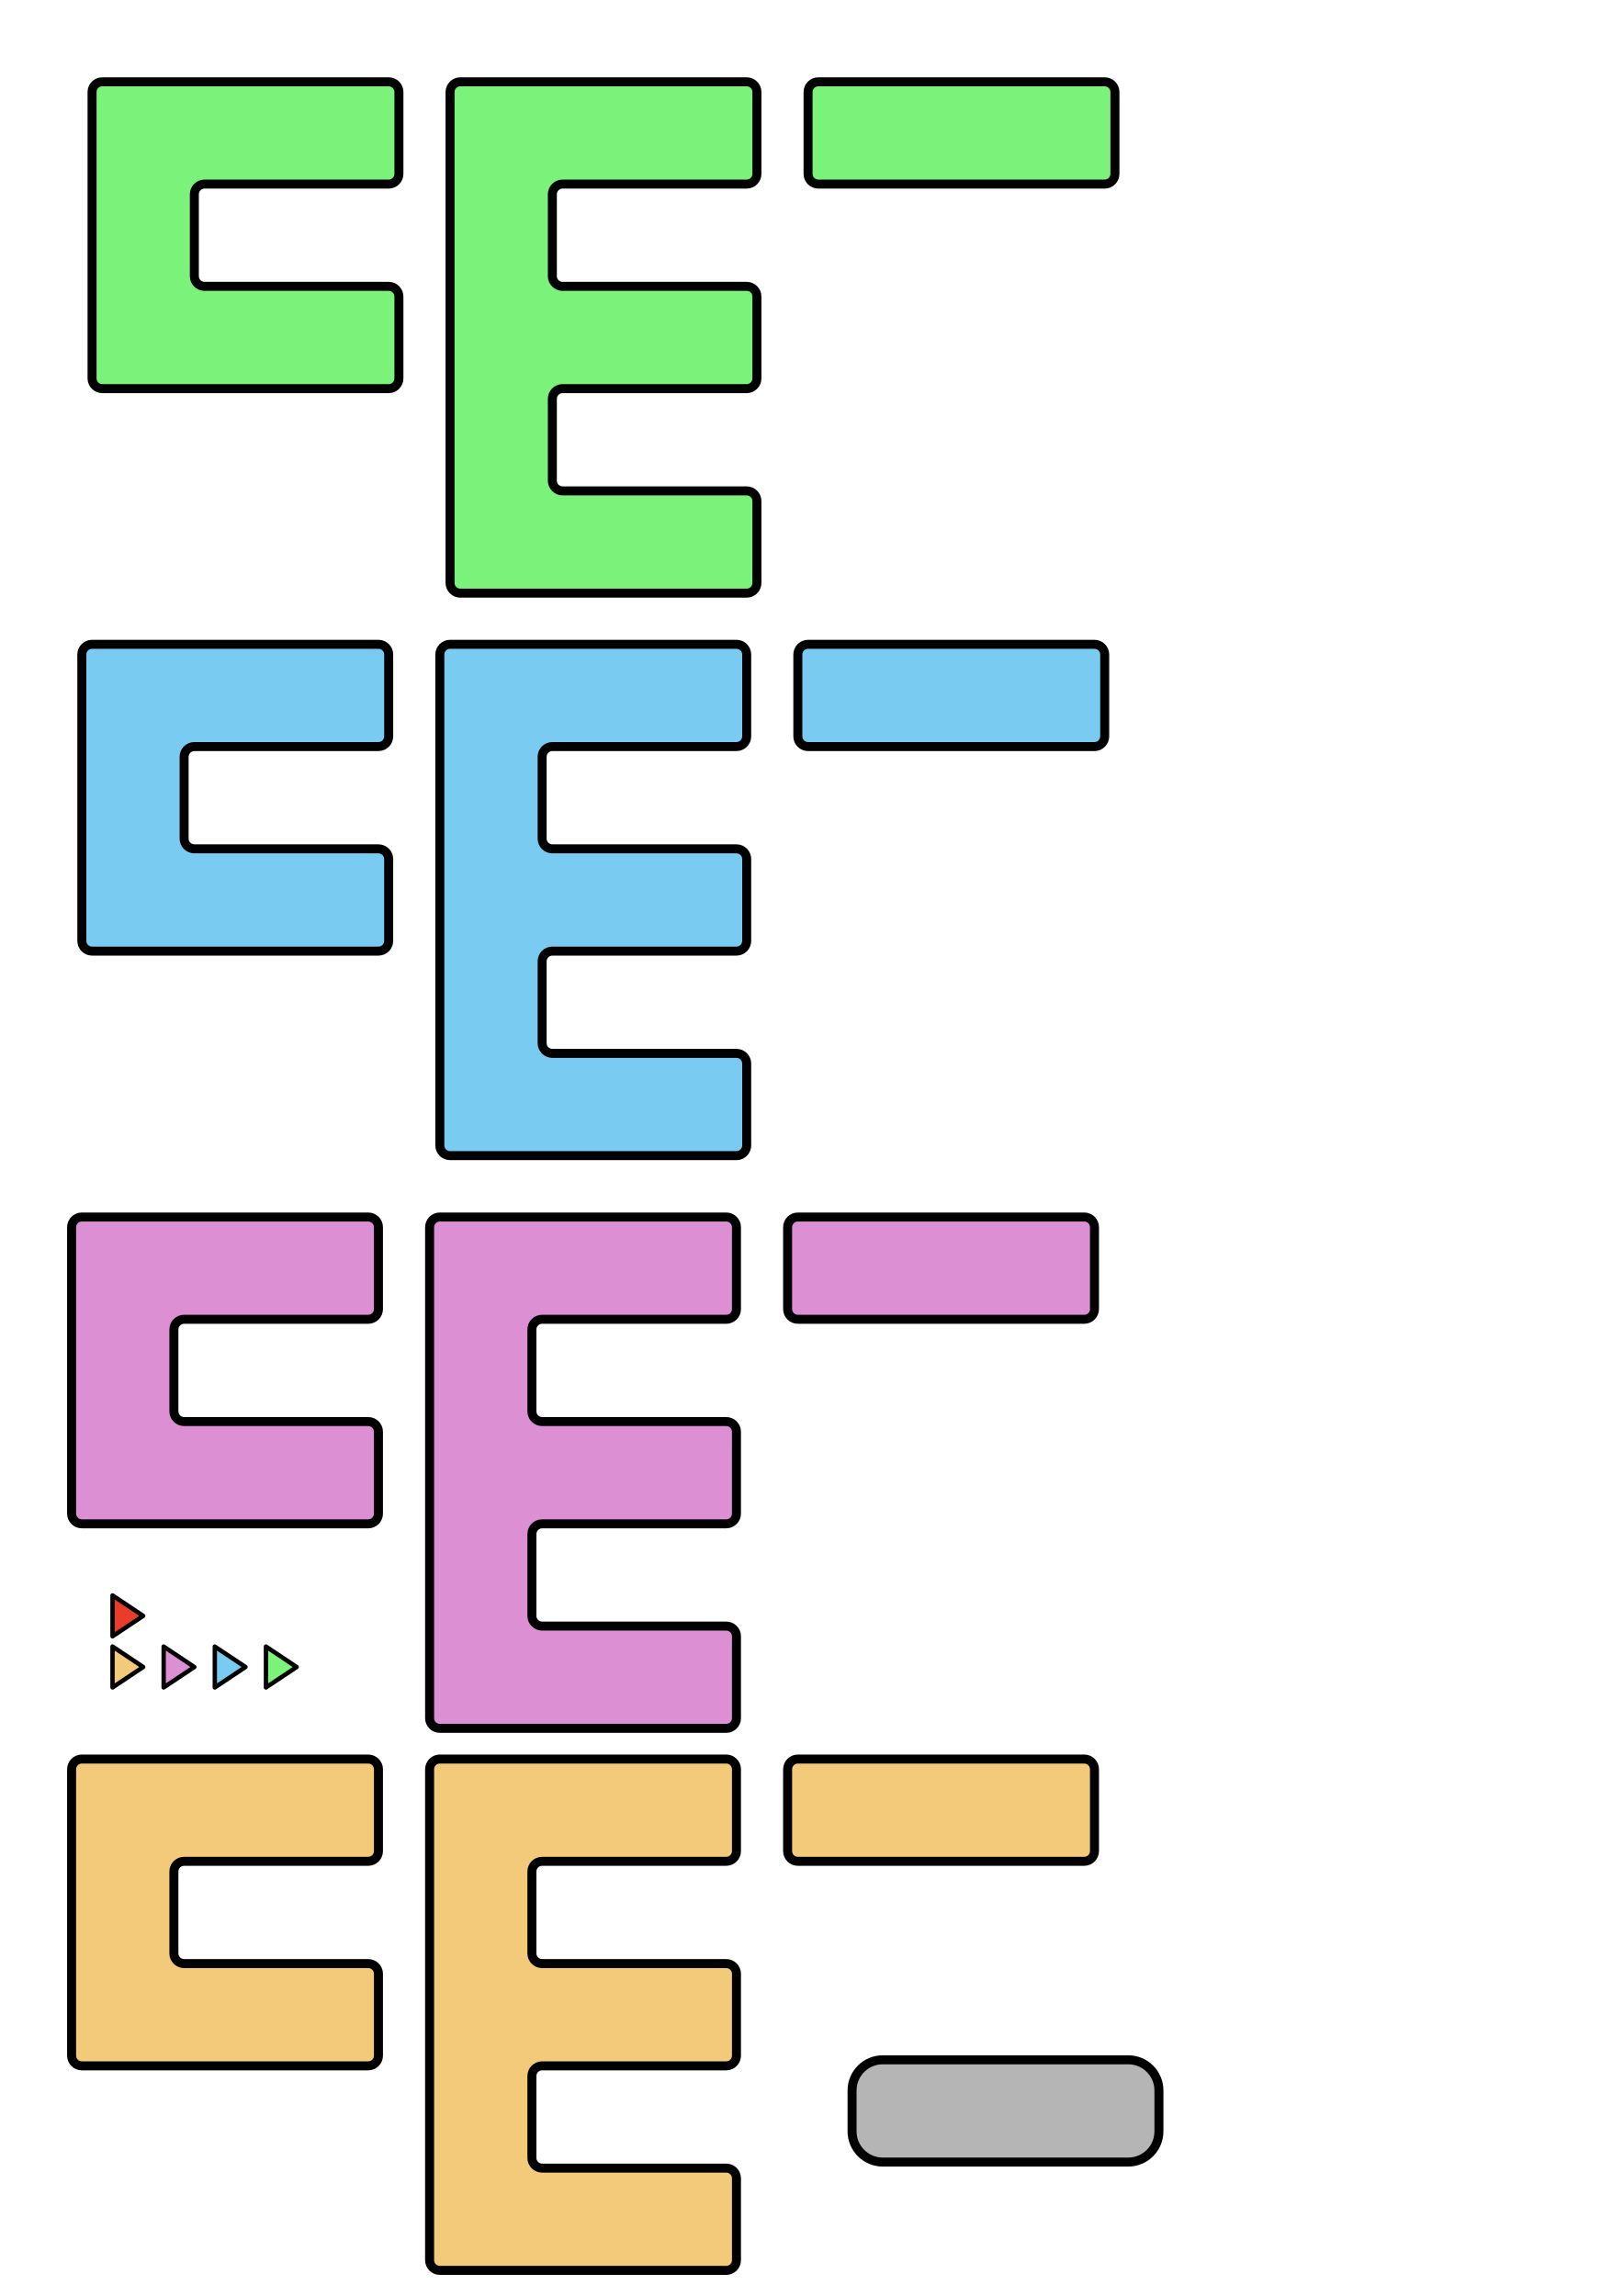
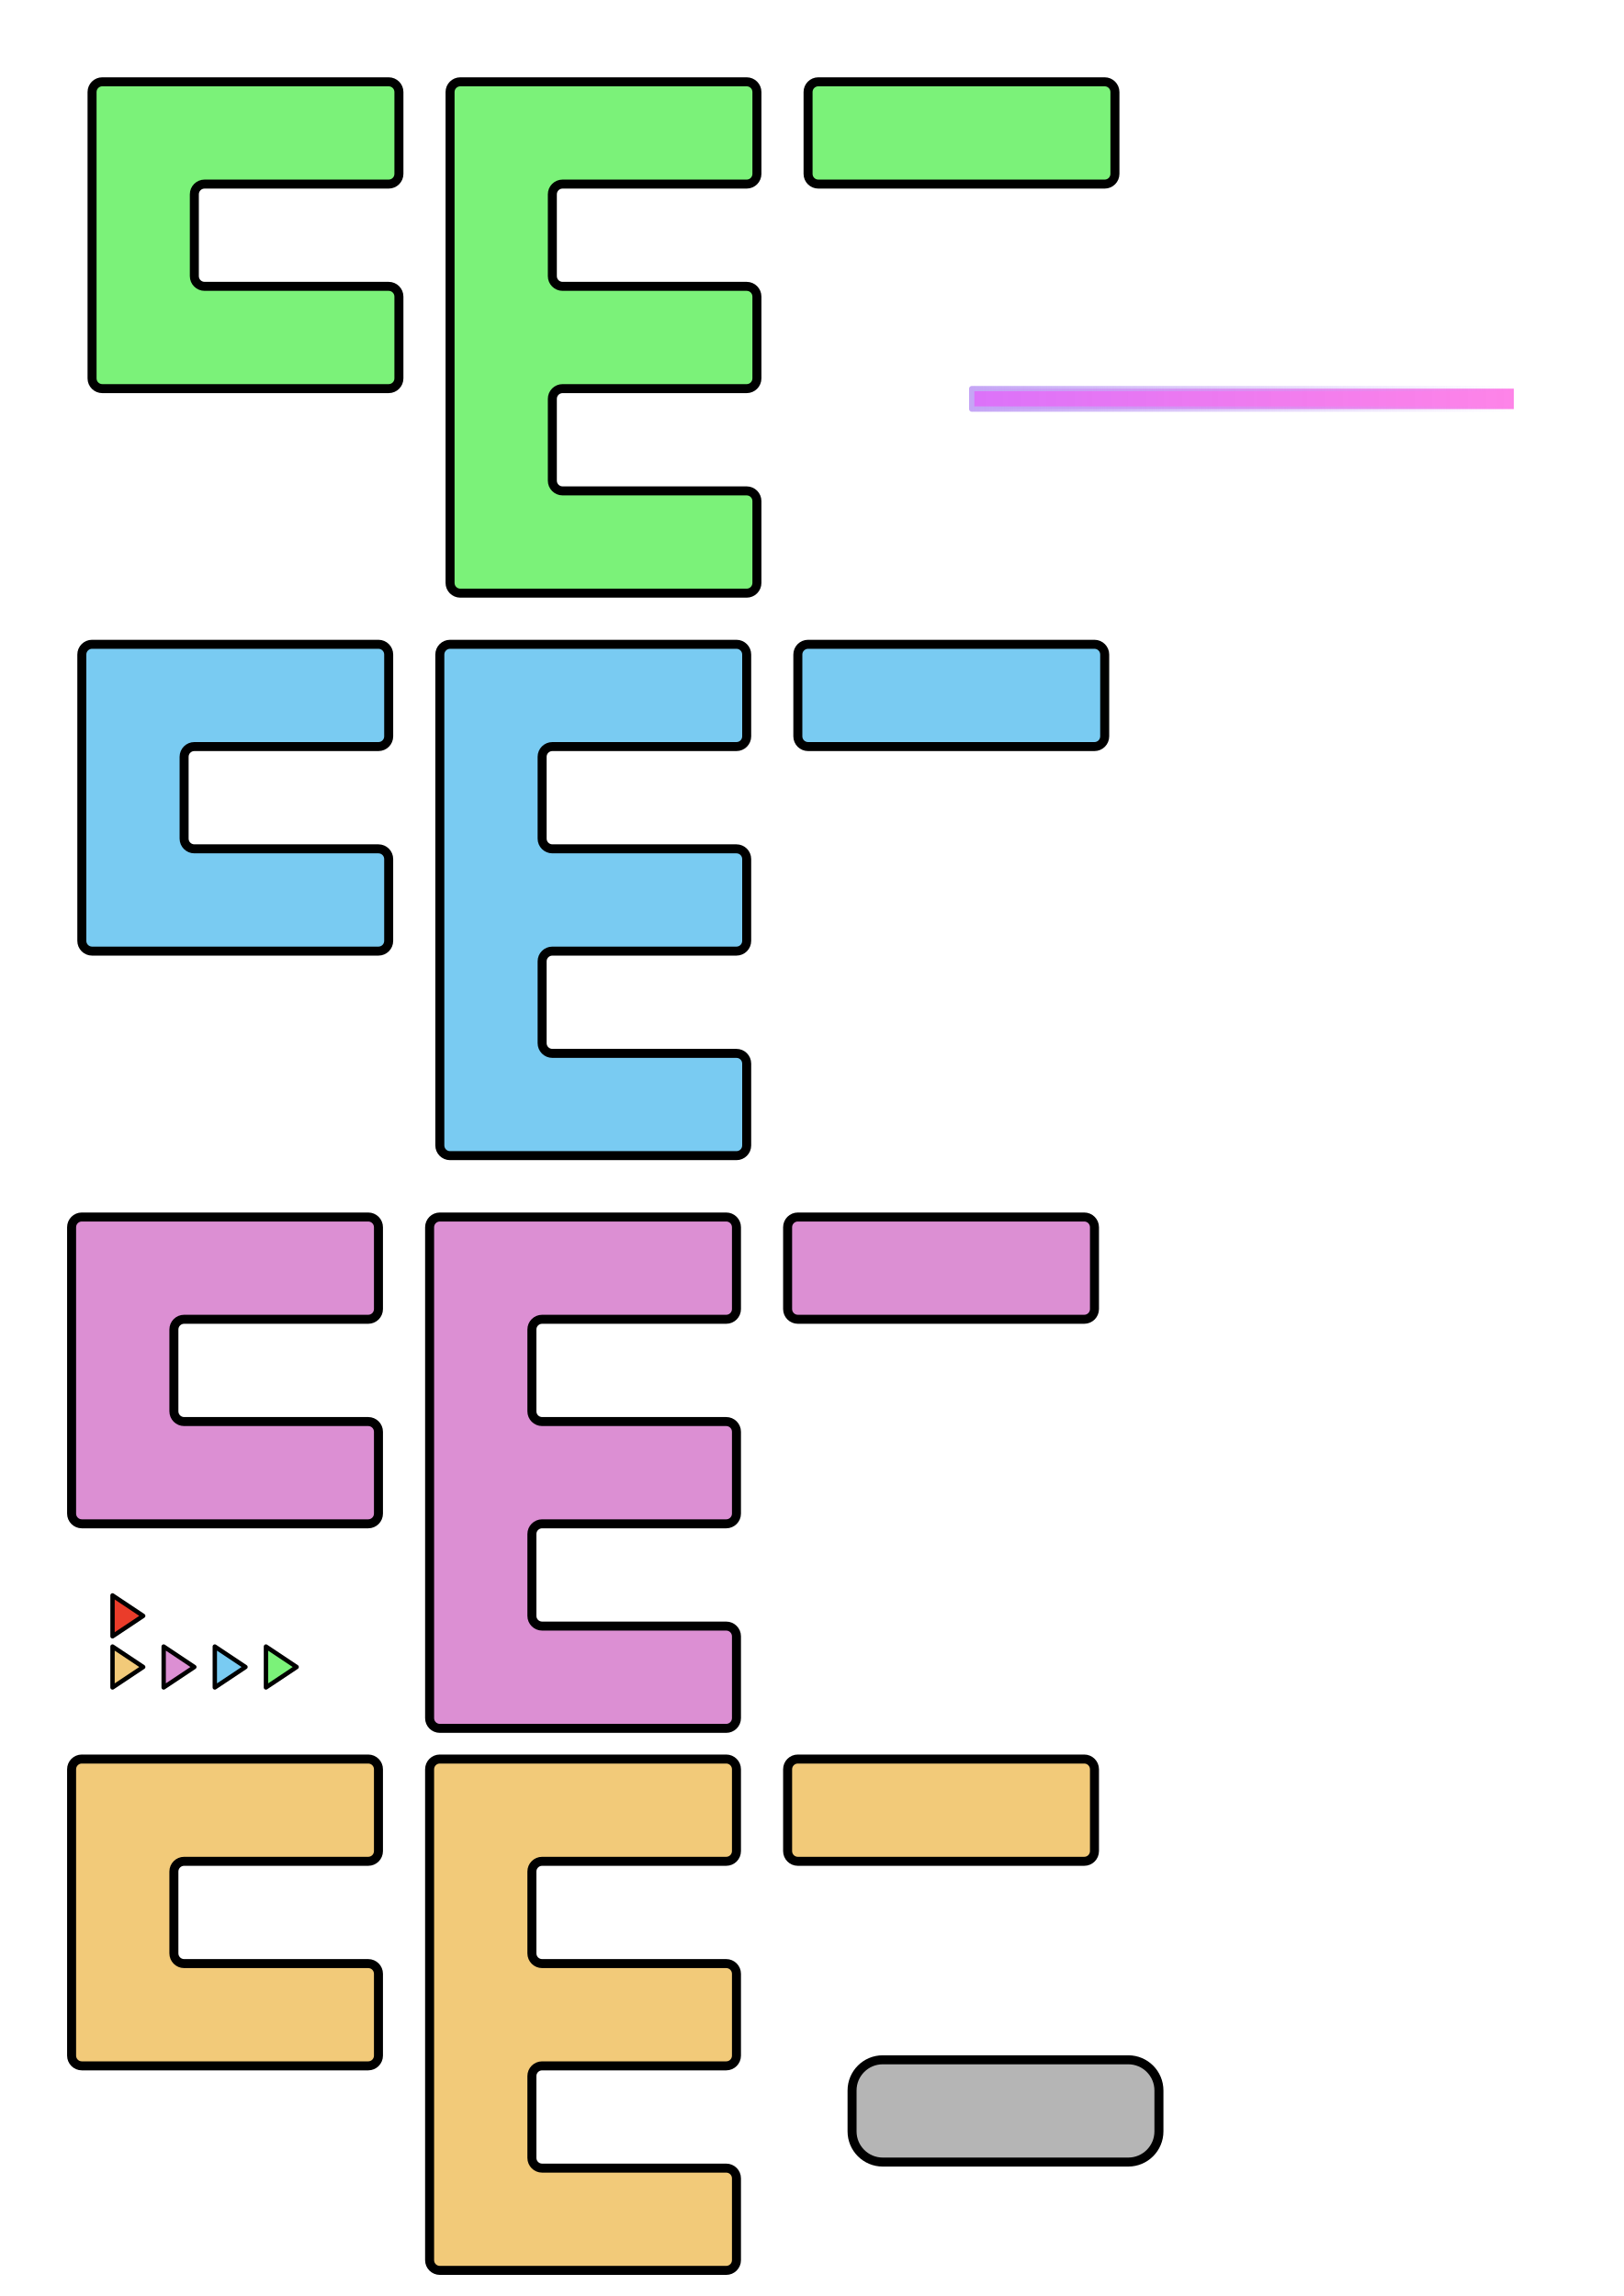
- <svg xmlns="http://www.w3.org/2000/svg" width="210mm" height="297mm" viewBox="0 0 210 297" version="1.1" id="svg5">
+ <svg xmlns="http://www.w3.org/2000/svg" xmlns:xlink="http://www.w3.org/1999/xlink" width="210mm" height="297mm" viewBox="0 0 210 297" version="1.1" id="svg5">
  <defs id="defs2">
-     </defs>
+     <linearGradient id="linearGradient9979">
+       <stop style="stop-color:#c5a6f5;stop-opacity:1;" offset="0" id="stop9975" />
+       <stop style="stop-color:#c5a6f5;stop-opacity:0;" offset="1" id="stop9977" />
+     </linearGradient>
+     <linearGradient id="linearGradient9948">
+       <stop style="stop-color:#c61ff6;stop-opacity:0.629;" offset="0" id="stop9944" />
+       <stop style="stop-color:#fd0ed2;stop-opacity:0.509;" offset="1" id="stop9946" />
+     </linearGradient>
+     <linearGradient xlink:href="#linearGradient9948" id="linearGradient9950" x1="125.336" y1="51.594" x2="196.133" y2="51.594" gradientUnits="userSpaceOnUse" />
+     <linearGradient xlink:href="#linearGradient9979" id="linearGradient9981" x1="125.336" y1="51.594" x2="196.133" y2="51.594" gradientUnits="userSpaceOnUse" />
+   </defs>
  <g id="layer1">
    <path style="fill:#dc8fd3;stroke:#000000;stroke-width:1.165;stroke-linecap:round;stroke-linejoin:round;paint-order:markers fill stroke;fill-opacity:1" d="m 10.583,157.427 h 37.042 a 1.323,1.323 45 0 1 1.323,1.323 v 10.583 a 1.323,1.323 135 0 1 -1.323,1.323 H 23.813 a 1.323,1.323 135 0 0 -1.323,1.323 v 10.583 a 1.323,1.323 45 0 0 1.323,1.323 h 23.812 a 1.323,1.323 45 0 1 1.323,1.323 v 10.583 a 1.323,1.323 135 0 1 -1.323,1.323 H 10.583 a 1.323,1.323 45 0 1 -1.323,-1.323 l 0,-37.042 a 1.323,1.323 135 0 1 1.323,-1.323 z" id="path1203" />
    <path style="fill:#dc8fd3;stroke:#000000;stroke-width:1.165;stroke-linecap:round;stroke-linejoin:round;paint-order:markers fill stroke;fill-opacity:1" d="m 103.188,157.427 37.042,0 a 1.323,1.323 45 0 1 1.323,1.323 v 10.583 a 1.323,1.323 135 0 1 -1.323,1.323 h -37.042 a 1.323,1.323 45 0 1 -1.323,-1.323 l 0,-10.583 a 1.323,1.323 135 0 1 1.323,-1.323 z" id="path1295" />
    <path style="fill:#dc8fd3;stroke:#000000;stroke-width:1.165;stroke-linecap:round;stroke-linejoin:round;paint-order:markers fill stroke;fill-opacity:1" d="m 56.885,157.427 h 37.042 a 1.323,1.323 45 0 1 1.323,1.323 v 10.583 a 1.323,1.323 135 0 1 -1.323,1.323 l -23.812,0 a 1.323,1.323 135 0 0 -1.323,1.323 v 10.583 a 1.323,1.323 45 0 0 1.323,1.323 h 23.812 a 1.323,1.323 45 0 1 1.323,1.323 v 10.583 a 1.323,1.323 135 0 1 -1.323,1.323 H 70.115 a 1.323,1.323 135 0 0 -1.323,1.323 v 10.583 a 1.323,1.323 45 0 0 1.323,1.323 h 23.812 a 1.323,1.323 45 0 1 1.323,1.323 V 222.25 a 1.323,1.323 135 0 1 -1.323,1.323 H 56.885 A 1.323,1.323 45 0 1 55.563,222.25 v -63.5 a 1.323,1.323 135 0 1 1.323,-1.323 z" id="path1387" />
    <path style="fill:#f2ca79;stroke:#000000;stroke-width:1.165;stroke-linecap:round;stroke-linejoin:round;paint-order:markers fill stroke" d="m 10.583,227.542 h 37.042 a 1.323,1.323 45 0 1 1.323,1.323 v 10.583 a 1.323,1.323 135 0 1 -1.323,1.323 H 23.813 a 1.323,1.323 135 0 0 -1.323,1.323 v 10.583 A 1.323,1.323 45 0 0 23.813,254 l 23.812,0 a 1.323,1.323 45 0 1 1.323,1.323 l 0,10.583 a 1.323,1.323 135 0 1 -1.323,1.323 H 10.583 a 1.323,1.323 45 0 1 -1.323,-1.323 l 0,-37.042 a 1.323,1.323 135 0 1 1.323,-1.323 z" id="path1203-6" />
    <path style="fill:#f2ca79;stroke:#000000;stroke-width:1.165;stroke-linecap:round;stroke-linejoin:round;paint-order:markers fill stroke" d="m 103.188,227.542 h 37.042 a 1.323,1.323 45 0 1 1.323,1.323 v 10.583 a 1.323,1.323 135 0 1 -1.323,1.323 h -37.042 a 1.323,1.323 45 0 1 -1.323,-1.323 l 0,-10.583 a 1.323,1.323 135 0 1 1.323,-1.323 z" id="path1295-0" />
    <path style="fill:#b5b5b5;stroke:#000000;stroke-width:1.165;stroke-linecap:round;stroke-linejoin:round;paint-order:markers fill stroke;fill-opacity:1" d="m 105.833,227.542 h 31.75 a 3.969,3.969 45 0 1 3.969,3.969 v 5.292 a 3.969,3.969 135 0 1 -3.969,3.969 h -31.75 a 3.969,3.969 45 0 1 -3.969,-3.969 l 0,-5.292 a 3.969,3.969 135 0 1 3.969,-3.969 z" id="path1295-0-2" transform="translate(8.337058,38.90333)" />
    <path style="fill:#f2ca79;stroke:#000000;stroke-width:1.165;stroke-linecap:round;stroke-linejoin:round;paint-order:markers fill stroke" d="M 56.885,227.542 H 93.927 A 1.323,1.323 45 0 1 95.25,228.865 v 10.583 a 1.323,1.323 135 0 1 -1.323,1.323 H 70.115 a 1.323,1.323 135 0 0 -1.323,1.323 v 10.583 a 1.323,1.323 45 0 0 1.323,1.323 H 93.927 A 1.323,1.323 45 0 1 95.25,255.323 v 10.583 a 1.323,1.323 135 0 1 -1.323,1.323 H 70.115 a 1.323,1.323 135 0 0 -1.323,1.323 v 10.583 a 1.323,1.323 45 0 0 1.323,1.323 H 93.927 A 1.323,1.323 45 0 1 95.25,281.781 v 10.583 a 1.323,1.323 135 0 1 -1.323,1.323 H 56.885 a 1.323,1.323 45 0 1 -1.323,-1.323 v -63.5 a 1.323,1.323 135 0 1 1.323,-1.323 z" id="path1387-6" />
    <path style="fill:#7bf279;stroke:#000000;stroke-width:1.165;stroke-linecap:round;stroke-linejoin:round;paint-order:markers fill stroke;fill-opacity:1" d="m 13.229,10.583 h 37.042 a 1.323,1.323 45 0 1 1.323,1.323 v 10.583 a 1.323,1.323 135 0 1 -1.323,1.323 H 26.458 a 1.323,1.323 135 0 0 -1.323,1.323 v 10.583 a 1.323,1.323 45 0 0 1.323,1.323 h 23.812 a 1.323,1.323 45 0 1 1.323,1.323 v 10.583 a 1.323,1.323 135 0 1 -1.323,1.323 H 13.229 a 1.323,1.323 45 0 1 -1.323,-1.323 l 0,-37.042 a 1.323,1.323 135 0 1 1.323,-1.323 z" id="path1203-5" />
    <path style="fill:#7bf279;stroke:#000000;stroke-width:1.165;stroke-linecap:round;stroke-linejoin:round;paint-order:markers fill stroke;fill-opacity:1" d="M 105.833,10.583 H 142.875 a 1.323,1.323 45 0 1 1.323,1.323 v 10.583 a 1.323,1.323 135 0 1 -1.323,1.323 h -37.042 a 1.323,1.323 45 0 1 -1.323,-1.323 l 0,-10.583 a 1.323,1.323 135 0 1 1.323,-1.323 z" id="path1295-3" />
    <path style="fill:#7bf279;stroke:#000000;stroke-width:1.165;stroke-linecap:round;stroke-linejoin:round;paint-order:markers fill stroke;fill-opacity:1" d="m 59.531,10.583 h 37.042 a 1.323,1.323 45 0 1 1.323,1.323 v 10.583 a 1.323,1.323 135 0 1 -1.323,1.323 H 72.76 a 1.323,1.323 135 0 0 -1.323,1.323 v 10.583 a 1.323,1.323 45 0 0 1.323,1.323 h 23.812 a 1.323,1.323 45 0 1 1.323,1.323 v 10.583 a 1.323,1.323 135 0 1 -1.323,1.323 H 72.76 a 1.323,1.323 135 0 0 -1.323,1.323 l 0,10.583 a 1.323,1.323 45 0 0 1.323,1.323 l 23.812,0 a 1.323,1.323 45 0 1 1.323,1.323 v 10.583 a 1.323,1.323 135 0 1 -1.323,1.323 H 59.531 A 1.323,1.323 45 0 1 58.208,75.406 V 11.906 a 1.323,1.323 135 0 1 1.323,-1.323 z" id="path1387-5" />
    <path style="fill:#79cbf2;stroke:#000000;stroke-width:1.165;stroke-linecap:round;stroke-linejoin:round;paint-order:markers fill stroke;fill-opacity:1" d="m 11.906,83.344 h 37.042 a 1.323,1.323 45 0 1 1.323,1.323 v 10.583 a 1.323,1.323 135 0 1 -1.323,1.323 H 25.135 a 1.323,1.323 135 0 0 -1.323,1.323 l 0,10.583 a 1.323,1.323 45 0 0 1.323,1.323 h 23.812 a 1.323,1.323 45 0 1 1.323,1.323 v 10.583 a 1.323,1.323 135 0 1 -1.323,1.323 H 11.906 a 1.323,1.323 45 0 1 -1.323,-1.323 l 0,-37.042 a 1.323,1.323 135 0 1 1.323,-1.323 z" id="path1203-1" />
    <path style="fill:#79cbf2;stroke:#000000;stroke-width:1.165;stroke-linecap:round;stroke-linejoin:round;paint-order:markers fill stroke;fill-opacity:1" d="m 104.51,83.344 h 37.042 a 1.323,1.323 45 0 1 1.323,1.323 v 10.583 a 1.323,1.323 135 0 1 -1.323,1.323 H 104.51 A 1.323,1.323 45 0 1 103.188,95.25 V 84.667 a 1.323,1.323 135 0 1 1.323,-1.323 z" id="path1295-2" />
    <path style="fill:#79cbf2;stroke:#000000;stroke-width:1.165;stroke-linecap:round;stroke-linejoin:round;paint-order:markers fill stroke;fill-opacity:1" d="m 58.208,83.344 h 37.042 a 1.323,1.323 45 0 1 1.323,1.323 v 10.583 a 1.323,1.323 135 0 1 -1.323,1.323 l -23.812,0 a 1.323,1.323 135 0 0 -1.323,1.323 v 10.583 a 1.323,1.323 45 0 0 1.323,1.323 h 23.812 a 1.323,1.323 45 0 1 1.323,1.323 v 10.583 a 1.323,1.323 135 0 1 -1.323,1.323 H 71.438 a 1.323,1.323 135 0 0 -1.323,1.323 v 10.583 a 1.323,1.323 45 0 0 1.323,1.323 l 23.812,0 a 1.323,1.323 45 0 1 1.323,1.323 v 10.583 a 1.323,1.323 135 0 1 -1.323,1.323 H 58.208 a 1.323,1.323 45 0 1 -1.323,-1.323 V 84.667 a 1.323,1.323 135 0 1 1.323,-1.323 z" id="path1387-7" />
    <path style="fill:#f2ca79;stroke:#000000;stroke-width:0.565;stroke-linecap:round;stroke-linejoin:round;paint-order:markers fill stroke;fill-opacity:1;stroke-dasharray:none" d="m 14.552,212.99 3.969,2.646 -3.969,2.646 z" id="path316" />
    <path style="fill:#dc8fd3;fill-opacity:1;stroke:#000000;stroke-width:0.565;stroke-linecap:round;stroke-linejoin:round;paint-order:markers fill stroke;stroke-dasharray:none" d="m 21.167,212.99 3.969,2.646 -3.969,2.646 z" id="path316-3" />
    <path style="fill:#79cbf2;fill-opacity:1;stroke:#000000;stroke-width:0.565;stroke-linecap:round;stroke-linejoin:round;paint-order:markers fill stroke;stroke-dasharray:none" d="m 27.781,212.99 3.969,2.646 -3.969,2.646 z" id="path316-6" />
    <path style="fill:#7bf279;fill-opacity:1;stroke:#000000;stroke-width:0.565;stroke-linecap:round;stroke-linejoin:round;paint-order:markers fill stroke;stroke-dasharray:none" d="m 34.396,212.99 3.969,2.646 -3.969,2.646 z" id="path316-7" />
    <path style="fill:#ea3c2a;fill-opacity:1;stroke:#000000;stroke-width:0.565;stroke-linecap:round;stroke-linejoin:round;stroke-dasharray:none;paint-order:markers fill stroke" d="m 14.552,206.375 3.969,2.646 -3.969,2.646 z" id="path316-7-3" />
+     <rect style="fill:url(#linearGradient9950);stroke:url(#linearGradient9981);stroke-width:0.683;stroke-linecap:round;stroke-linejoin:round;paint-order:markers fill stroke;fill-opacity:1" id="rect321" width="70.115" height="2.646" x="125.677" y="50.271" />
  </g>
</svg>
